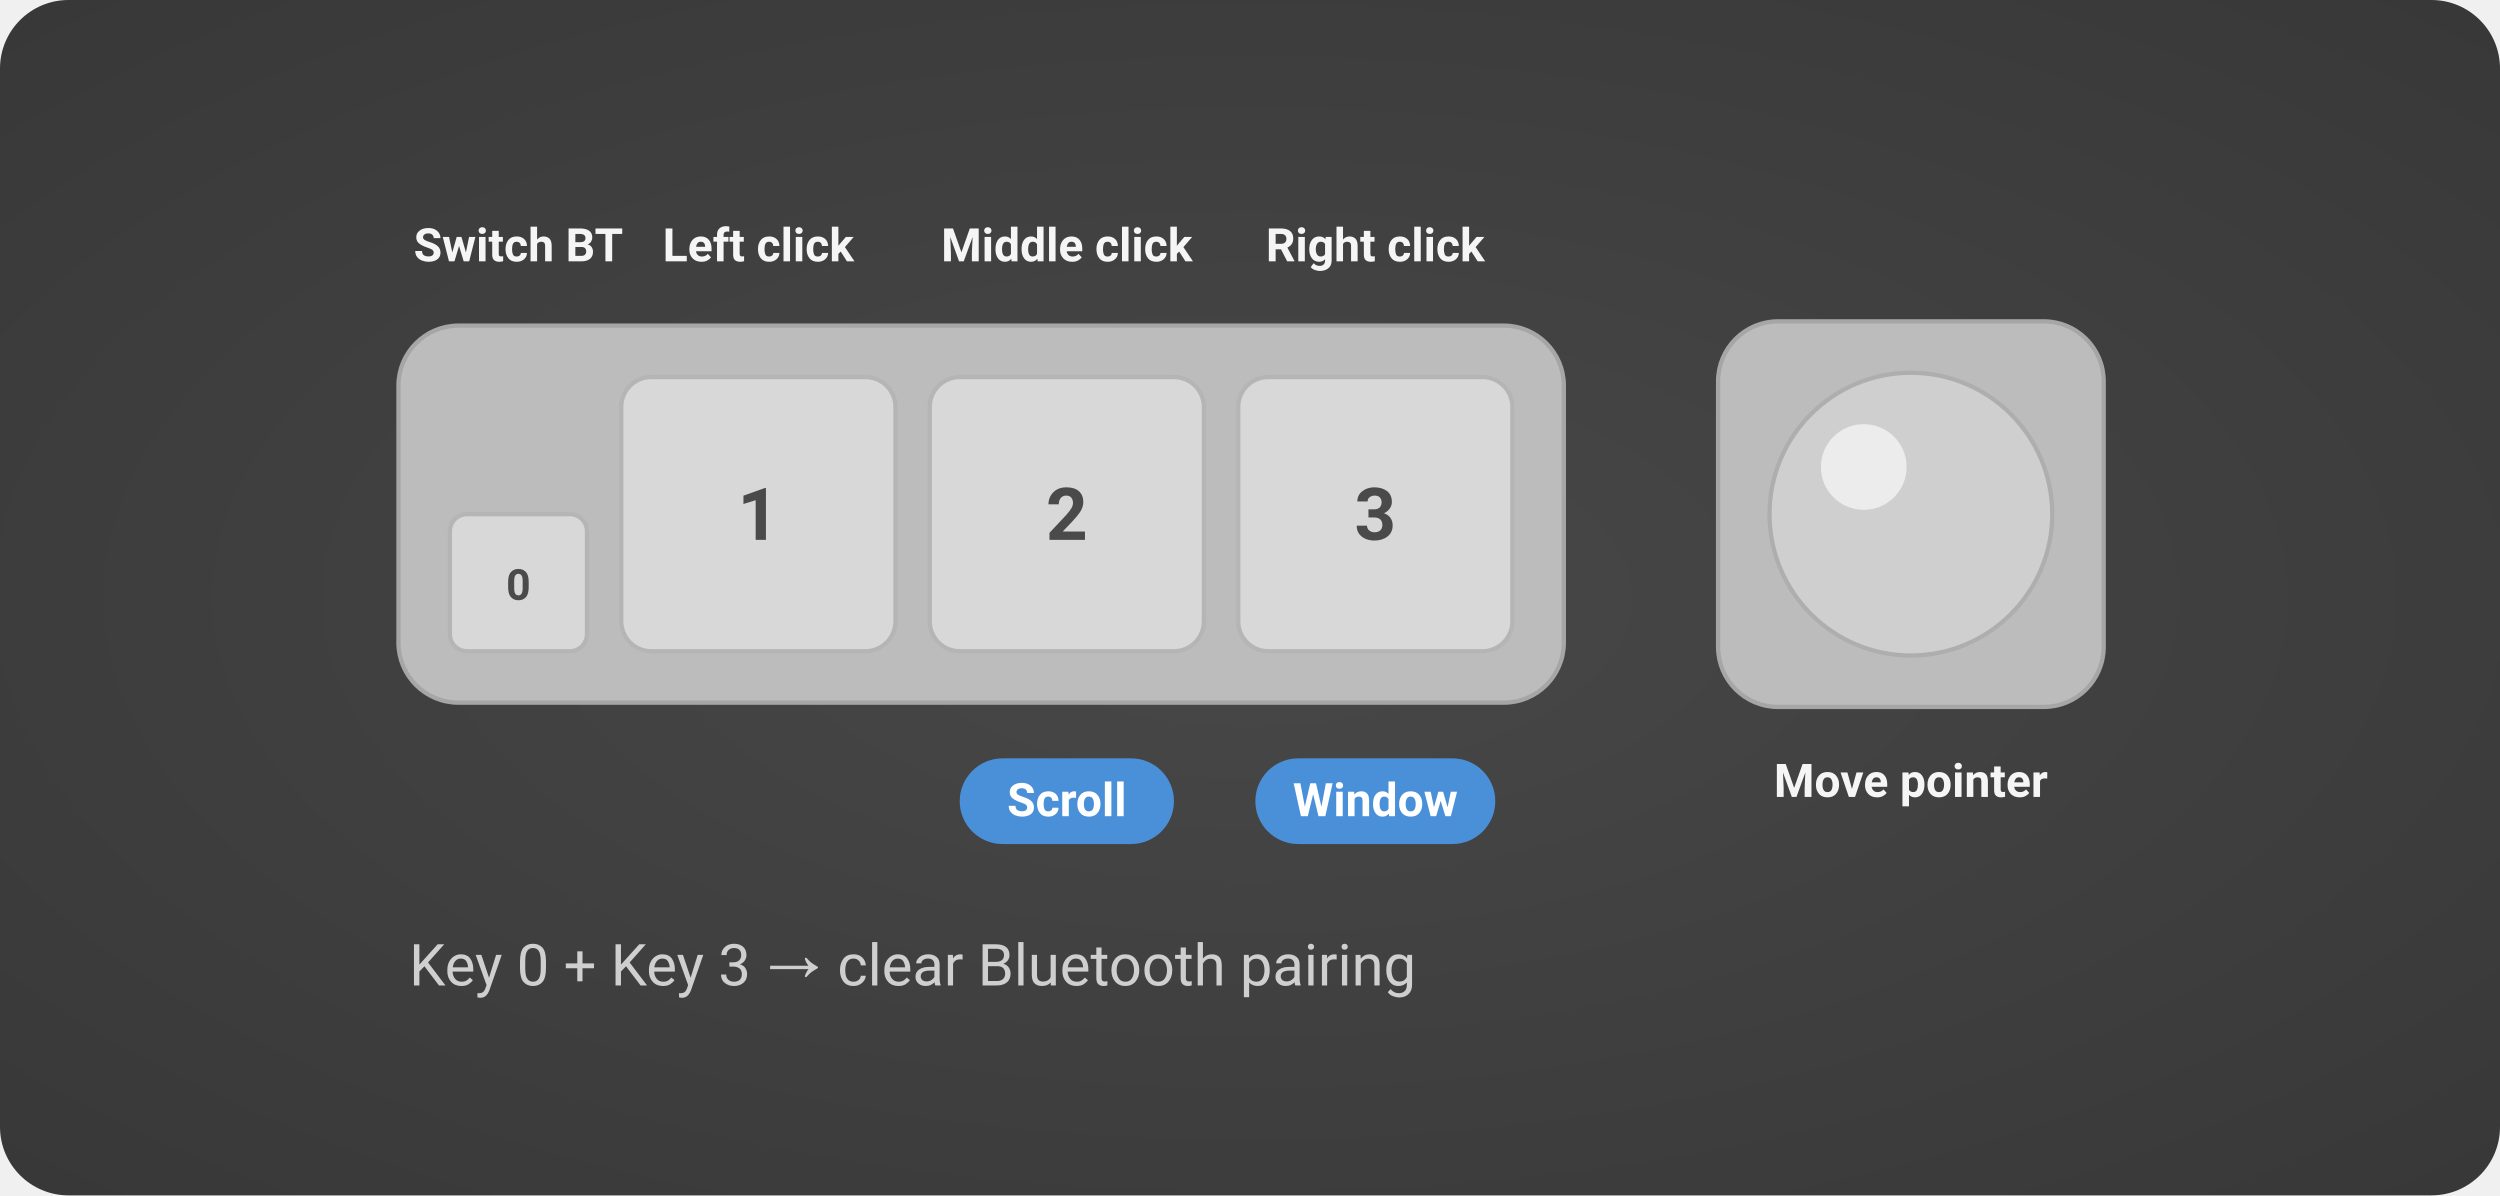
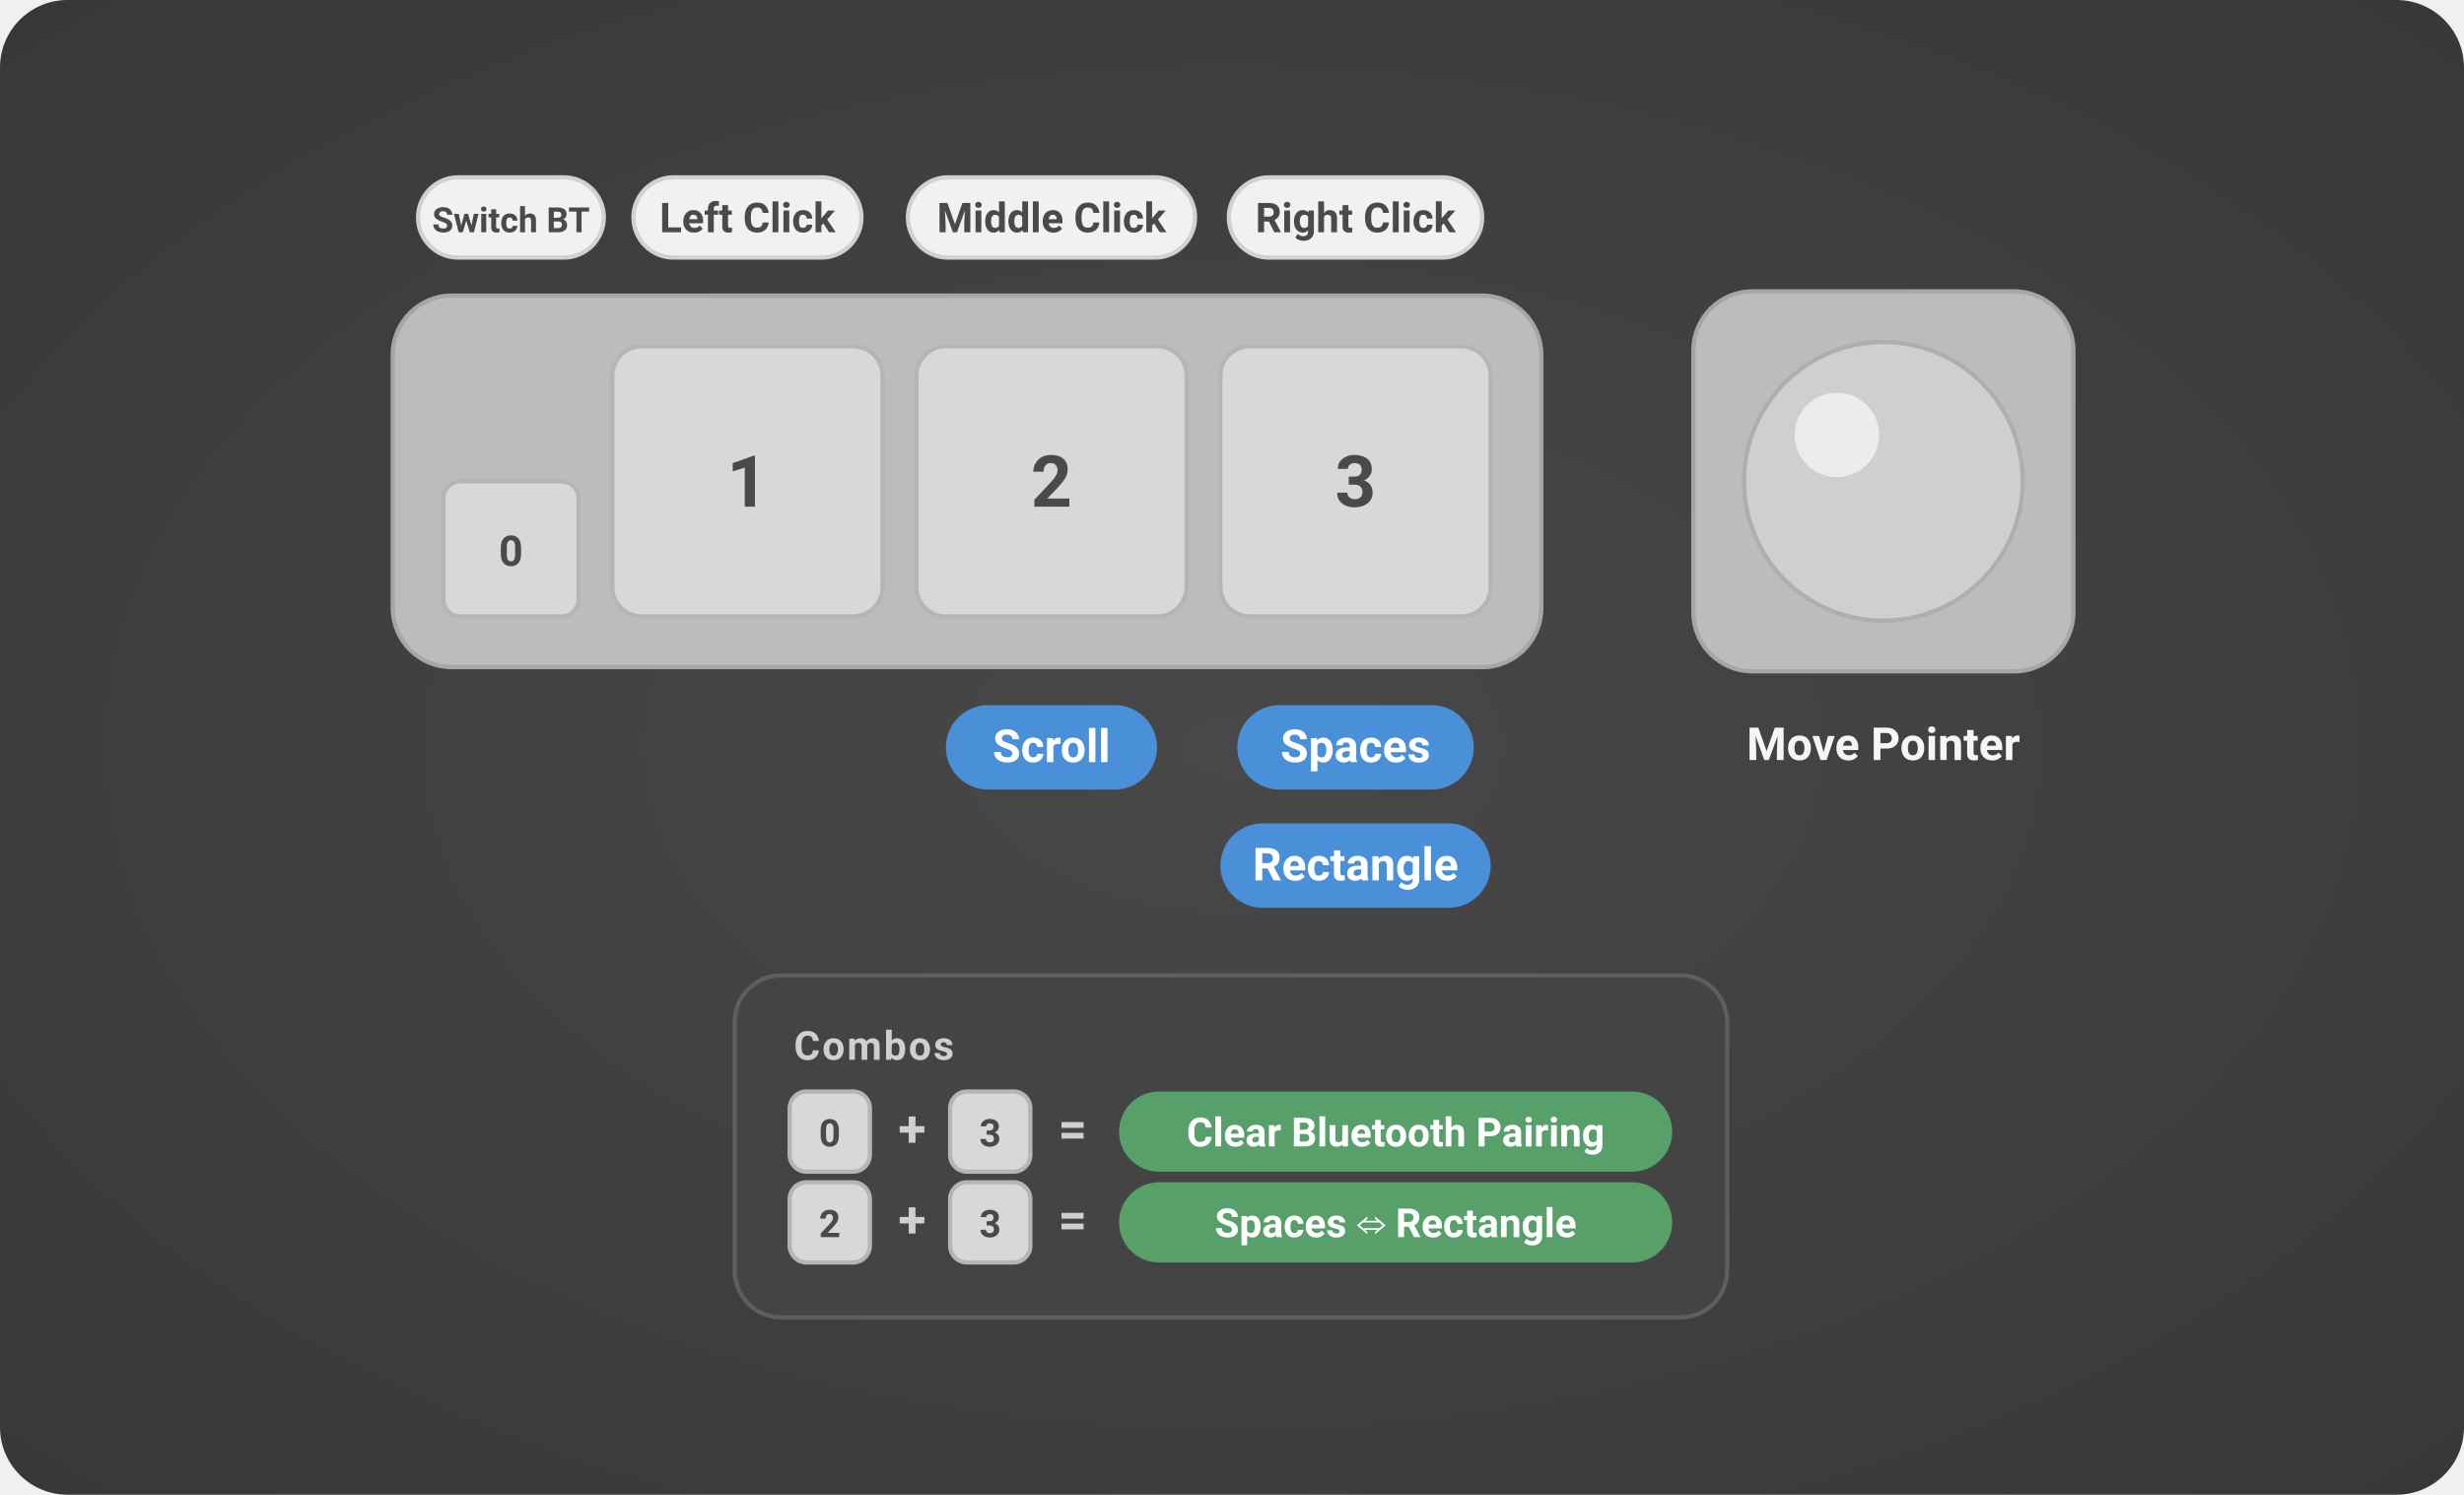
- <svg xmlns="http://www.w3.org/2000/svg" viewBox="-42 10 1167 558" font-family="-apple-system, Segoe UI, Roboto, Helvetica, Arial, sans-serif">
+ <svg xmlns="http://www.w3.org/2000/svg" viewBox="-42 -18 1167 708" font-family="-apple-system, Segoe UI, Roboto, Helvetica, Arial, sans-serif">
  <defs>
    <radialGradient id="bg" cx="50%" cy="50%" r="78%">
      <stop offset="0%" stop-color="#484848" />
      <stop offset="100%" stop-color="#363636" />
    </radialGradient>
  </defs>
-   <rect x="-42" y="10" width="1167" height="558" rx="32" fill="url(#bg)" />
-   <text x="200" y="132" text-anchor="middle" font-size="21.6" font-weight="600" fill="#f5f5f5">Switch BT</text>
-   <text x="312" y="132" text-anchor="middle" font-size="21.6" font-weight="600" fill="#f5f5f5">Left click</text>
-   <text x="456" y="132" text-anchor="middle" font-size="21.6" font-weight="600" fill="#f5f5f5">Middle click</text>
-   <text x="600" y="132" text-anchor="middle" font-size="21.6" font-weight="600" fill="#f5f5f5">Right click</text>
-   <rect x="144" y="162" width="544" height="176" rx="28" fill="#bcbcbc" stroke="#a6a6a6" stroke-width="2" />
-   <rect x="168" y="250" width="64" height="64" rx="8" fill="#d8d8d8" stroke="#b5b5b5" stroke-width="2" />
-   <rect x="248" y="186" width="128" height="128" rx="14" fill="#d8d8d8" stroke="#b5b5b5" stroke-width="2" />
-   <rect x="392" y="186" width="128" height="128" rx="14" fill="#d8d8d8" stroke="#b5b5b5" stroke-width="2" />
-   <rect x="536" y="186" width="128" height="128" rx="14" fill="#d8d8d8" stroke="#b5b5b5" stroke-width="2" />
-   <text x="200" y="290" text-anchor="middle" font-size="20" font-weight="700" fill="#4a4a4a">0</text>
-   <text x="312" y="262" text-anchor="middle" font-size="34" font-weight="700" fill="#4a4a4a">1</text>
-   <text x="456" y="262" text-anchor="middle" font-size="34" font-weight="700" fill="#4a4a4a">2</text>
-   <text x="600" y="262" text-anchor="middle" font-size="34" font-weight="700" fill="#4a4a4a">3</text>
-   <rect x="406" y="364" width="100" height="40" rx="20" fill="#4a90d9" />
-   <text x="456" y="391" text-anchor="middle" font-size="21.6" font-weight="600" fill="#ffffff">Scroll</text>
-   <rect x="544" y="364" width="112" height="40" rx="20" fill="#4a90d9" />
-   <text x="600" y="391" text-anchor="middle" font-size="21.6" font-weight="600" fill="#ffffff">Window</text>
-   <rect x="760" y="160" width="180" height="180" rx="28" fill="#bcbcbc" stroke="#a6a6a6" stroke-width="2" />
-   <circle cx="850" cy="250" r="66" fill="#cfcfcf" stroke="#aeaeae" stroke-width="2" />
-   <circle cx="828" cy="228" r="20" fill="#ffffff" opacity="0.6" />
-   <text x="850" y="382" text-anchor="middle" font-size="21.6" font-weight="600" fill="#f5f5f5">Move pointer</text>
-   <text x="384" y="470" text-anchor="middle" font-size="27" fill="#cfcfcf">Key 0 + Key 3 → clear Bluetooth pairing</text>
+   <rect x="-42" y="-18" width="1167" height="708" rx="32" fill="url(#bg)" />
+   <g transform="translate(0,-40)">
+     <rect x="156" y="106" width="88" height="38" rx="19" fill="#f1f1f1" stroke="#d1d1d1" stroke-width="2" />
+     <rect x="258" y="106" width="108" height="38" rx="19" fill="#f1f1f1" stroke="#d1d1d1" stroke-width="2" />
+     <rect x="388" y="106" width="136" height="38" rx="19" fill="#f1f1f1" stroke="#d1d1d1" stroke-width="2" />
+     <rect x="540" y="106" width="120" height="38" rx="19" fill="#f1f1f1" stroke="#d1d1d1" stroke-width="2" />
+     <text x="200" y="132" text-anchor="middle" font-size="16.5" font-weight="600" fill="#4a4a4a">Switch BT</text>
+     <text x="312" y="132" text-anchor="middle" font-size="19.5" font-weight="600" fill="#4a4a4a">Left Click</text>
+     <text x="456" y="132" text-anchor="middle" font-size="19.5" font-weight="600" fill="#4a4a4a">Middle Click</text>
+     <text x="600" y="132" text-anchor="middle" font-size="19.5" font-weight="600" fill="#4a4a4a">Right Click</text>
+     <rect x="144" y="162" width="544" height="176" rx="28" fill="#bcbcbc" stroke="#a6a6a6" stroke-width="2" />
+     <rect x="168" y="250" width="64" height="64" rx="8" fill="#d8d8d8" stroke="#b5b5b5" stroke-width="2" />
+     <rect x="248" y="186" width="128" height="128" rx="14" fill="#d8d8d8" stroke="#b5b5b5" stroke-width="2" />
+     <rect x="392" y="186" width="128" height="128" rx="14" fill="#d8d8d8" stroke="#b5b5b5" stroke-width="2" />
+     <rect x="536" y="186" width="128" height="128" rx="14" fill="#d8d8d8" stroke="#b5b5b5" stroke-width="2" />
+     <text x="200" y="290" text-anchor="middle" font-size="20" font-weight="700" fill="#4a4a4a">0</text>
+     <text x="312" y="262" text-anchor="middle" font-size="34" font-weight="700" fill="#4a4a4a">1</text>
+     <text x="456" y="262" text-anchor="middle" font-size="34" font-weight="700" fill="#4a4a4a">2</text>
+     <text x="600" y="262" text-anchor="middle" font-size="34" font-weight="700" fill="#4a4a4a">3</text>
+     <rect x="406" y="356" width="100" height="40" rx="20" fill="#4a90d9" />
+     <text x="456" y="383" text-anchor="middle" font-size="21.6" font-weight="600" fill="#ffffff">Scroll</text>
+     <rect x="544" y="356" width="112" height="40" rx="20" fill="#4a90d9" />
+     <text x="600" y="383" text-anchor="middle" font-size="21.6" font-weight="600" fill="#ffffff">Spaces</text>
+     <rect x="536" y="412" width="128" height="40" rx="20" fill="#4a90d9" />
+     <text x="600" y="439" text-anchor="middle" font-size="21.6" font-weight="600" fill="#ffffff">Rectangle</text>
+     <rect x="760" y="160" width="180" height="180" rx="28" fill="#bcbcbc" stroke="#a6a6a6" stroke-width="2" />
+     <circle cx="850" cy="250" r="66" fill="#cfcfcf" stroke="#aeaeae" stroke-width="2" />
+     <circle cx="828" cy="228" r="20" fill="#ffffff" opacity="0.6" />
+     <text x="850" y="382" text-anchor="middle" font-size="21.6" font-weight="600" fill="#f5f5f5">Move Pointer</text>
+     <g transform="translate(146,20)">
+       <rect x="160" y="464" width="470" height="162" rx="22" fill="#444444" stroke="#5e5e5e" stroke-width="2" />
+       <text x="188" y="504" font-size="19" font-weight="700" letter-spacing="1" fill="#cfcfcf">Combos</text>
+       <rect x="186" y="519" width="38" height="38" rx="8" fill="#d8d8d8" stroke="#b5b5b5" stroke-width="2" />
+       <text x="205" y="545" text-anchor="middle" font-size="18" font-weight="700" fill="#4a4a4a">0</text>
+       <text x="244" y="545" text-anchor="middle" font-size="24" font-weight="600" fill="#cfcfcf">+</text>
+       <rect x="262" y="519" width="38" height="38" rx="8" fill="#d8d8d8" stroke="#b5b5b5" stroke-width="2" />
+       <text x="281" y="545" text-anchor="middle" font-size="18" font-weight="700" fill="#4a4a4a">3</text>
+       <text x="320" y="545" text-anchor="middle" font-size="24" font-weight="600" fill="#cfcfcf">=</text>
+       <rect x="342" y="519" width="262" height="38" rx="19" fill="#57a06a" />
+       <text x="473" y="545" text-anchor="middle" font-size="19" font-weight="600" fill="#ffffff">Clear Bluetooth Pairing</text>
+       <rect x="186" y="562" width="38" height="38" rx="8" fill="#d8d8d8" stroke="#b5b5b5" stroke-width="2" />
+       <text x="205" y="588" text-anchor="middle" font-size="18" font-weight="700" fill="#4a4a4a">2</text>
+       <text x="244" y="588" text-anchor="middle" font-size="24" font-weight="600" fill="#cfcfcf">+</text>
+       <rect x="262" y="562" width="38" height="38" rx="8" fill="#d8d8d8" stroke="#b5b5b5" stroke-width="2" />
+       <text x="281" y="588" text-anchor="middle" font-size="18" font-weight="700" fill="#4a4a4a">3</text>
+       <text x="320" y="588" text-anchor="middle" font-size="24" font-weight="600" fill="#cfcfcf">=</text>
+       <rect x="342" y="562" width="262" height="38" rx="19" fill="#57a06a" />
+       <text x="473" y="588" text-anchor="middle" font-size="19" font-weight="600" fill="#ffffff">Spaces ⇔ Rectangle</text>
+     </g>
+   </g>
</svg>
